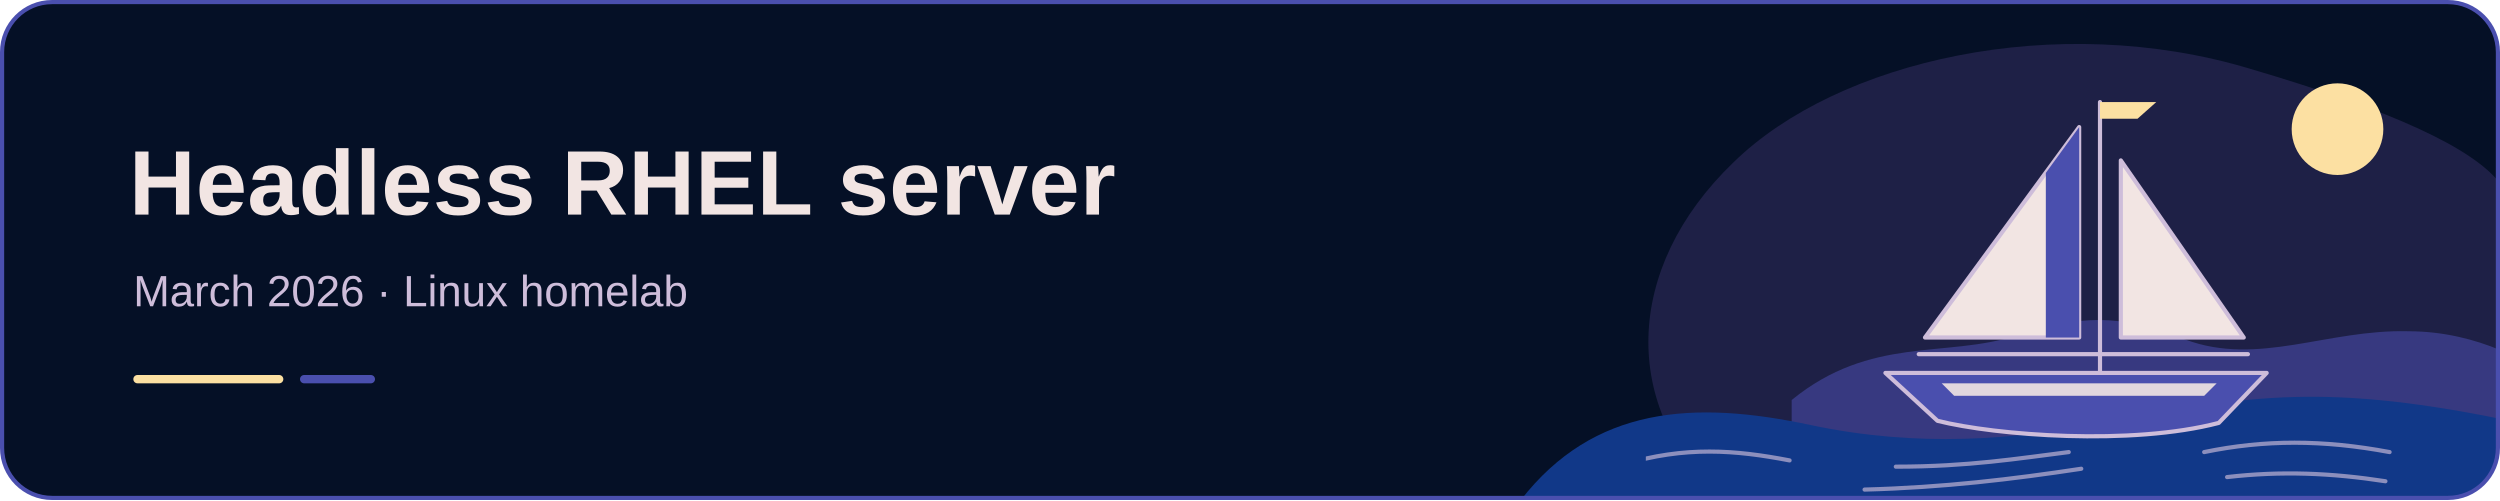
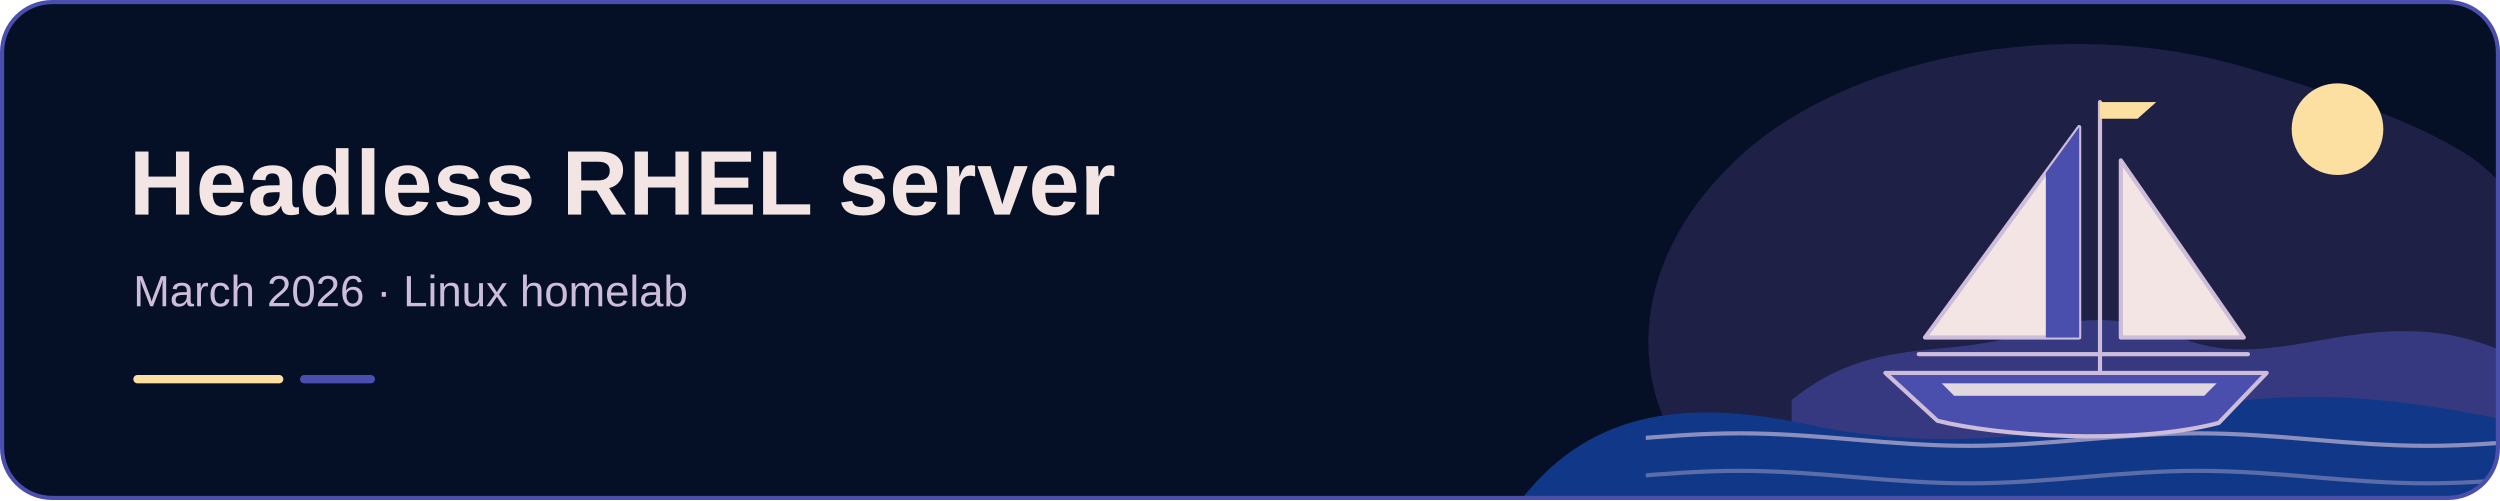
<svg xmlns="http://www.w3.org/2000/svg" width="1200" height="240" viewBox="0 0 1200 240" role="img" aria-labelledby="title description">
  <defs>
    <clipPath id="edge">
      <rect x="1" y="1" width="1198" height="238" rx="24" />
    </clipPath>
    <clipPath id="sailing-area">
      <rect x="790" y="24" width="410" height="216" />
    </clipPath>
    <g id="boat">
      <path class="rigging" d="M1008 49v138m-87-17h158" />
      <path class="sail" d="m998 61-74 101h74Z" />
      <path class="rigging" d="m998 61-74 101h74Z" />
      <path class="gold" d="m998 61-16 22v79h16Z" />
      <path class="sail" d="m1018 77 59 85h-59Z" />
      <path class="rigging" d="m1018 77 59 85h-59Z" />
      <path class="accent" d="M1008 49h27l-9 8h-18Z" />
      <path class="hull" d="M905 179h183l-23 24c-42 11-107 6-135-1Z" />
      <path class="rigging" d="M905 179h183l-23 24c-42 11-107 6-135-1Z" />
      <path class="sail" opacity=".9" d="M932 184h132l-6 6H938Z" />
    </g>
  </defs>
  <style>
    .sky{fill:#051026}.wash{fill:#1e2046}.coast{fill:#4a4fae}.ocean{fill:#113888}.sun{fill:#fce0a2}.sail{fill:#f2e5e3}.hull{fill:#4a4fae}.ink{fill:#f2e5e3}.muted{fill:#cebdda}.accent{fill:#fce0a2}.gold{fill:#4a4fae}.line{fill:#cebdda}.wave{fill:#cebdda}.border{fill:#4a4fae}.rigging{fill:none;stroke:#cebdda;stroke-width:2;stroke-linecap:round;stroke-linejoin:round}.wave{fill:none;stroke:#cebdda;stroke-width:2;stroke-linecap:round;opacity:.65}.border{fill:none;stroke:#4a4fae;stroke-width:2}
-     .boat-track{animation:sail-by 24s linear infinite}
-     .boat-rock{transform-origin:1000px 184px;animation:gentle-bob 4s ease-in-out infinite}
-     .water-drift{animation:water-sway 8s ease-in-out infinite}
-     @keyframes sail-by{from{transform:translateX(0)}to{transform:translateX(540px)}}
-     @keyframes gentle-bob{0%,50%,100%{transform:translateY(0) rotate(0deg)}25%{transform:translateY(1.5px) rotate(0.6deg)}75%{transform:translateY(-1.5px) rotate(-0.6deg)}}
-     @keyframes water-sway{0%,50%,100%{transform:translateX(0)}25%{transform:translateX(4px)}75%{transform:translateX(-4px)}}
-     @media(prefers-reduced-motion:reduce){.boat-track,.boat-rock,.water-drift{animation:none;transform:none}}
+     .boat-rock{transform-origin:1000px 184px;animation:gentle-bob 8s ease-in-out infinite}
+     .surface-wave{animation:passing-wave 8s ease-in-out infinite}
+     .wave-back{animation-delay:-2s}
+     .breeze{animation:sea-breeze 8s ease-in-out infinite;opacity:0}
+     .breeze-lines{fill:none;stroke:#cebdda;stroke-width:1.5;stroke-linecap:round}
+     .still-water{display:none}
+     @keyframes gentle-bob{0%,50%,100%{transform:translateY(0) rotate(0deg)}25%{transform:translateY(3px) rotate(0.35deg)}75%{transform:translateY(-3px) rotate(-0.35deg)}}
+     @keyframes passing-wave{0%,100%{d:path('M780 211 C798.333 209.429 816.667 208 835 208 C853.333 208 871.667 209.429 890 211 C908.333 212.571 926.667 214 945 214 C963.333 214 981.667 212.571 1000 211 C1018.333 209.429 1036.667 208 1055 208 C1073.333 208 1091.667 209.429 1110 211 C1128.333 212.571 1146.667 214 1165 214 C1183.333 214 1201.667 212.571 1220 211')}25%{d:path('M780 214 C798.333 214 816.667 212.571 835 211 C853.333 209.429 871.667 208 890 208 C908.333 208 926.667 209.429 945 211 C963.333 212.571 981.667 214 1000 214 C1018.333 214 1036.667 212.571 1055 211 C1073.333 209.429 1091.667 208 1110 208 C1128.333 208 1146.667 209.429 1165 211 C1183.333 212.571 1201.667 214 1220 214')}50%{d:path('M780 211 C798.333 212.571 816.667 214 835 214 C853.333 214 871.667 212.571 890 211 C908.333 209.429 926.667 208 945 208 C963.333 208 981.667 209.429 1000 211 C1018.333 212.571 1036.667 214 1055 214 C1073.333 214 1091.667 212.571 1110 211 C1128.333 209.429 1146.667 208 1165 208 C1183.333 208 1201.667 209.429 1220 211')}75%{d:path('M780 208 C798.333 208 816.667 209.429 835 211 C853.333 212.571 871.667 214 890 214 C908.333 214 926.667 212.571 945 211 C963.333 209.429 981.667 208 1000 208 C1018.333 208 1036.667 209.429 1055 211 C1073.333 212.571 1091.667 214 1110 214 C1128.333 214 1146.667 212.571 1165 211 C1183.333 209.429 1201.667 208 1220 208')}}
+     @keyframes sea-breeze{0%{transform:translateX(-120px);opacity:0}25%{transform:translateX(-40px);opacity:0.22}50%{transform:translateX(40px);opacity:0.132}75%,100%{transform:translateX(120px);opacity:0}}
+     @media(prefers-reduced-motion:reduce){.boat-rock,.surface-wave,.breeze{animation:none;transform:none}.animated-water,.breeze{display:none}.still-water{display:inline}}
  </style>
  <g clip-path="url(#edge)">
    <rect class="sky" width="1200" height="240" />
    <g aria-hidden="true">
      <path class="wash" d="M827 240c-49-44-48-111 5-162 50-49 155-73 248-45 68 20 107 38 120 55v152Z" />
      <circle class="sun" cx="1122" cy="62" r="22" />
      <path class="coast" opacity=".55" d="M860 192c38-31 74-20 108-31 37-12 54-8 81 2 35 13 68-5 107-4 17 0 32 4 44 9v72H860Z" />
      <path class="ocean" d="M730 240c35-45 83-48 139-36 52 11 98 7 140-1 66-12 102-20 191-2v39Z" />
      <g clip-path="url(#sailing-area)">
-         <g class="boat-track">
-           <g class="boat-rock">
-             <use href="#boat" />
-           </g>
-           <g transform="translate(-540 0)">
-             <g class="boat-rock">
-               <use href="#boat" />
-             </g>
+         <g class="breeze">
+           <path class="breeze-lines" d="M916 93h34c13 0 20-4 23-10m-80 31h37c16 0 23-4 29-11m-24 36h27c10 0 18-3 22-9" />
+         </g>
+         <g class="boat-rock">
+           <use href="#boat" />
+         </g>
+         <g class="animated-water wave" opacity=".75">
+           <path class="surface-wave" d="M780 211 C798.333 209.429 816.667 208 835 208 C853.333 208 871.667 209.429 890 211 C908.333 212.571 926.667 214 945 214 C963.333 214 981.667 212.571 1000 211 C1018.333 209.429 1036.667 208 1055 208 C1073.333 208 1091.667 209.429 1110 211 C1128.333 212.571 1146.667 214 1165 214 C1183.333 214 1201.667 212.571 1220 211" />
+           <g transform="translate(0 18)" opacity=".6">
+             <path class="surface-wave wave-back" d="M780 211 C798.333 209.429 816.667 208 835 208 C853.333 208 871.667 209.429 890 211 C908.333 212.571 926.667 214 945 214 C963.333 214 981.667 212.571 1000 211 C1018.333 209.429 1036.667 208 1055 208 C1073.333 208 1091.667 209.429 1110 211 C1128.333 212.571 1146.667 214 1165 214 C1183.333 214 1201.667 212.571 1220 211" />
          </g>
        </g>
-         <g class="water-drift">
+         <g class="still-water">
          <path class="wave" d="M779 223c30-9 54-7 80-2m51 3c35 0 59-4 83-7m65 0c29-6 57-6 89 0" />
          <path class="wave" d="M895 235c38-1 71-5 104-10m70 4c26-3 50-2 76 2" />
        </g>
      </g>
      <rect class="accent" x="64" y="180" width="72" height="4" rx="2" />
      <rect class="gold" x="144" y="180" width="36" height="4" rx="2" />
    </g>
    <g font-family="Segoe UI, Arial, sans-serif">
      <text class="ink" x="62" y="103" font-size="44" font-weight="700" letter-spacing=".25">Headless RHEL server</text>
      <text class="muted" x="64" y="147" font-size="21" font-weight="400">March 2026 · Linux homelab</text>
    </g>
  </g>
  <rect class="border" x="1" y="1" width="1198" height="238" rx="24" />
</svg>
